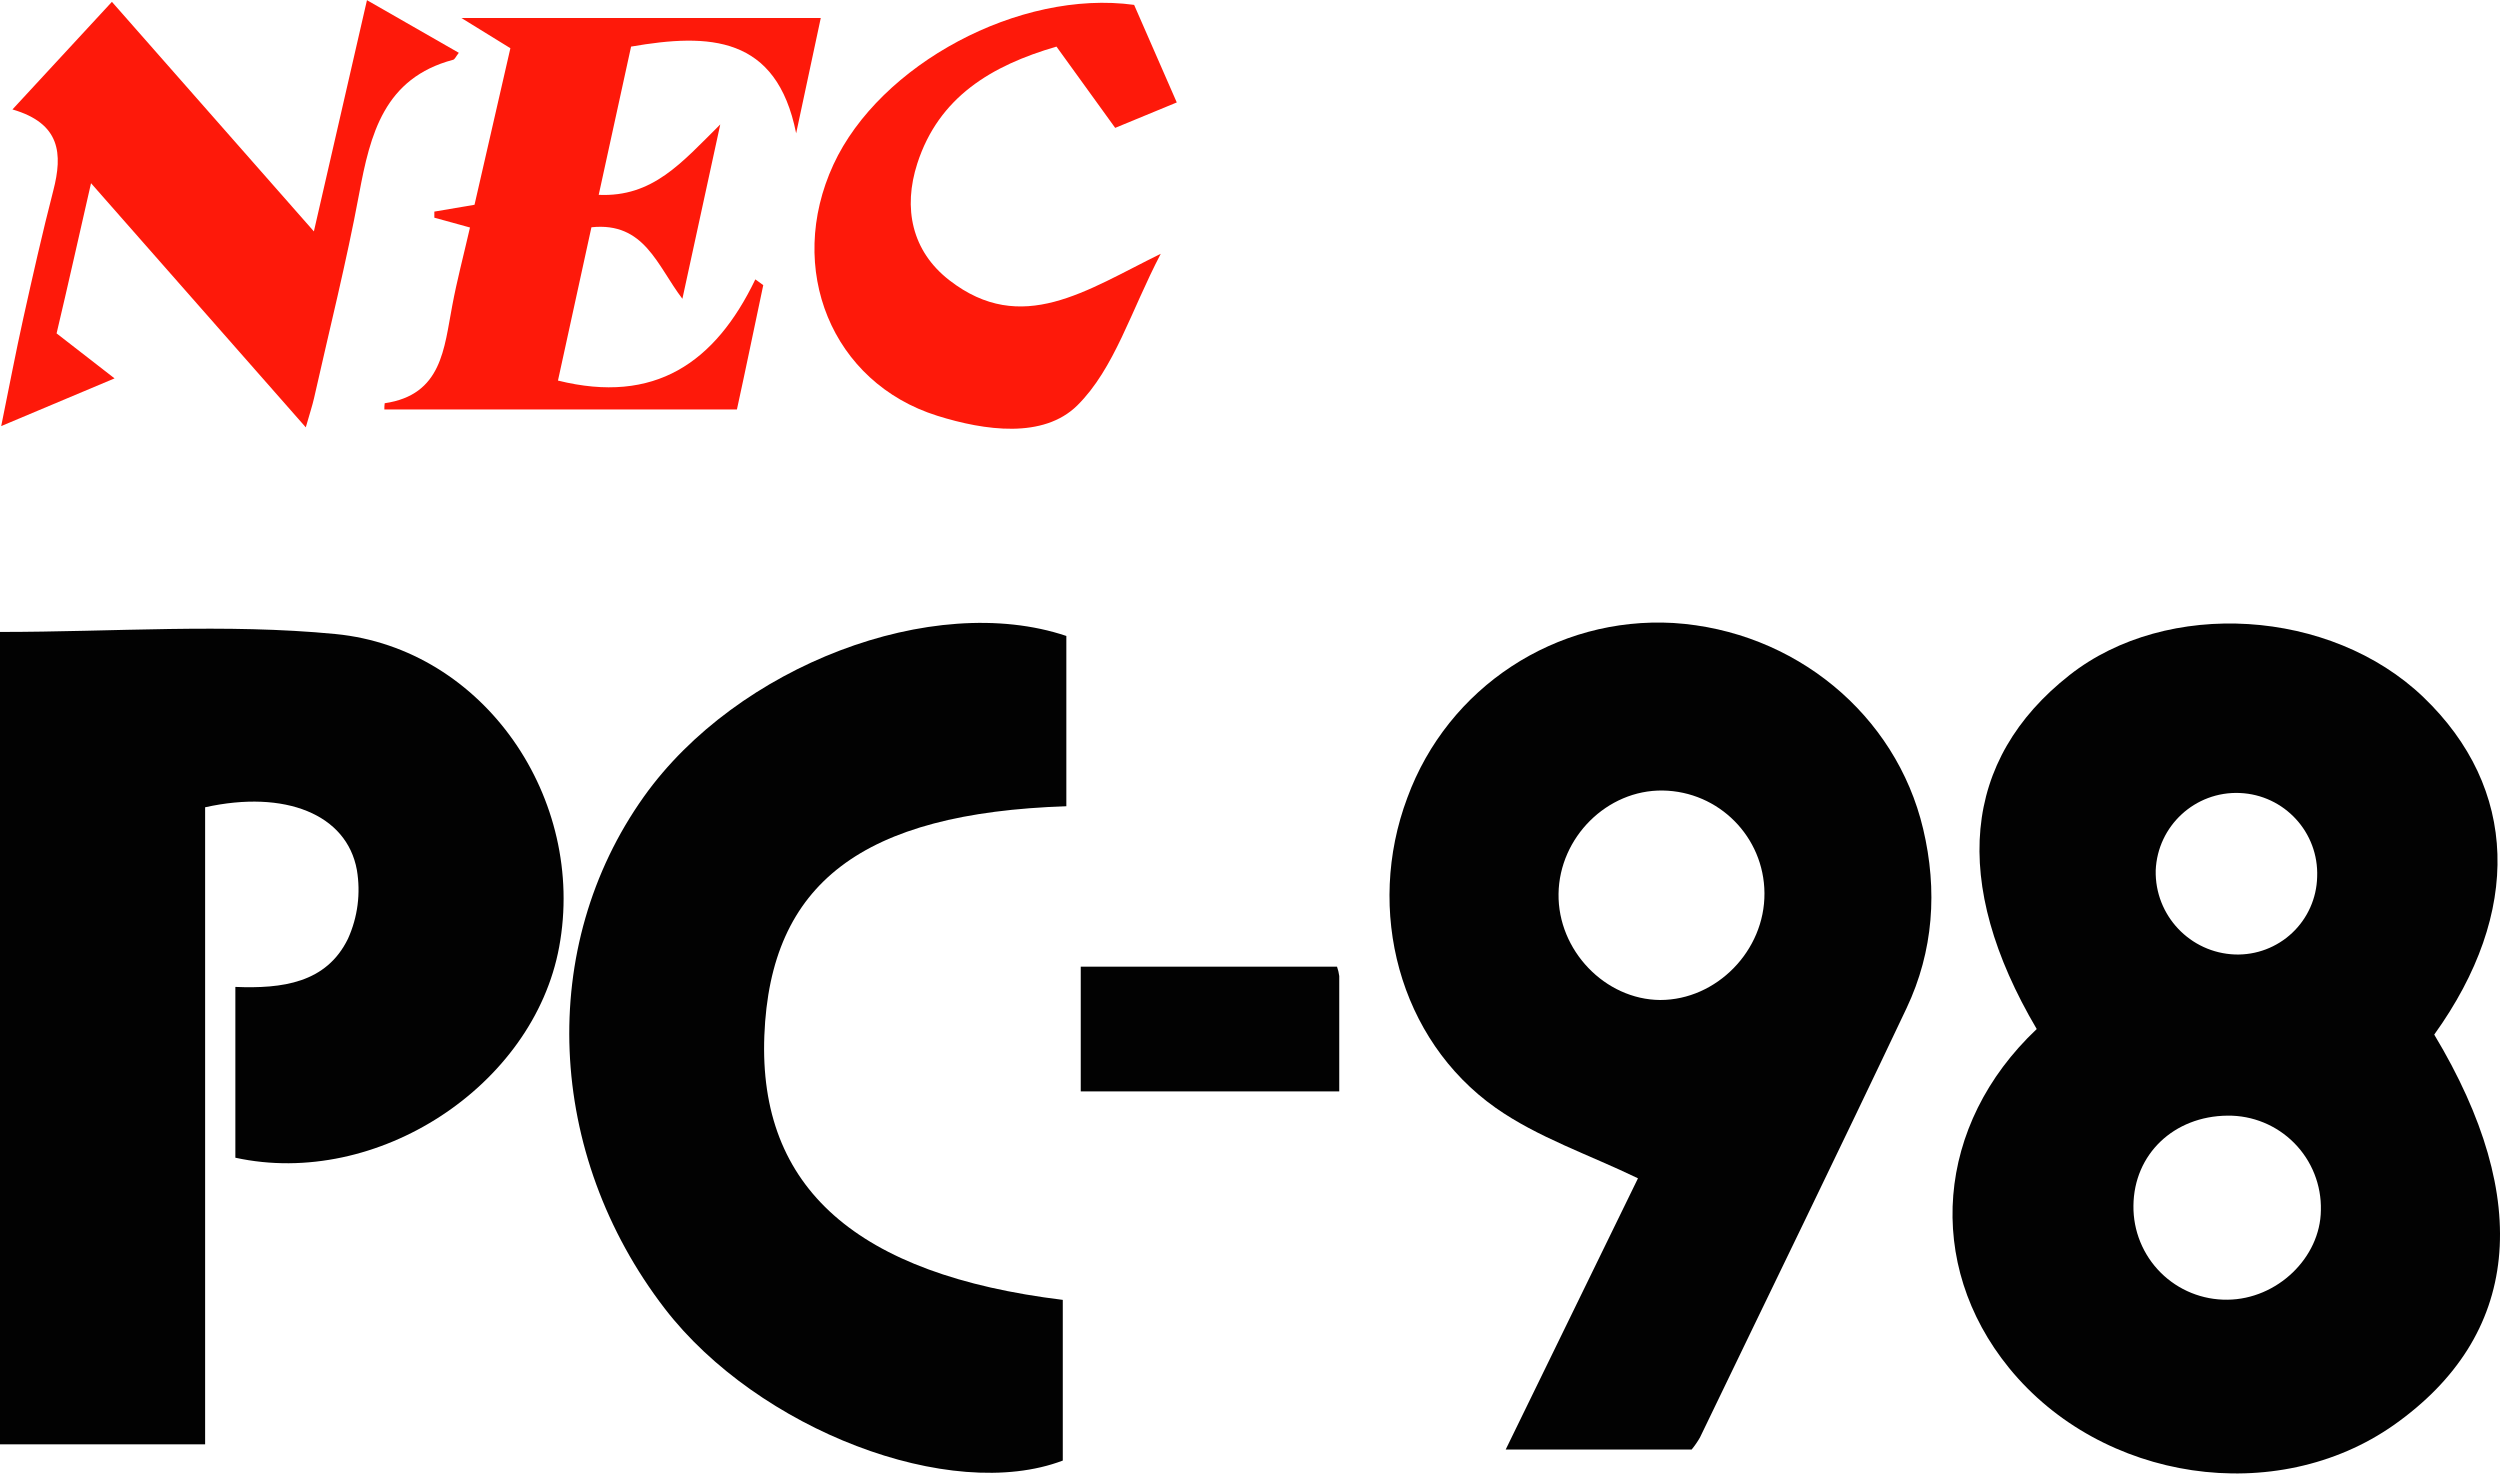
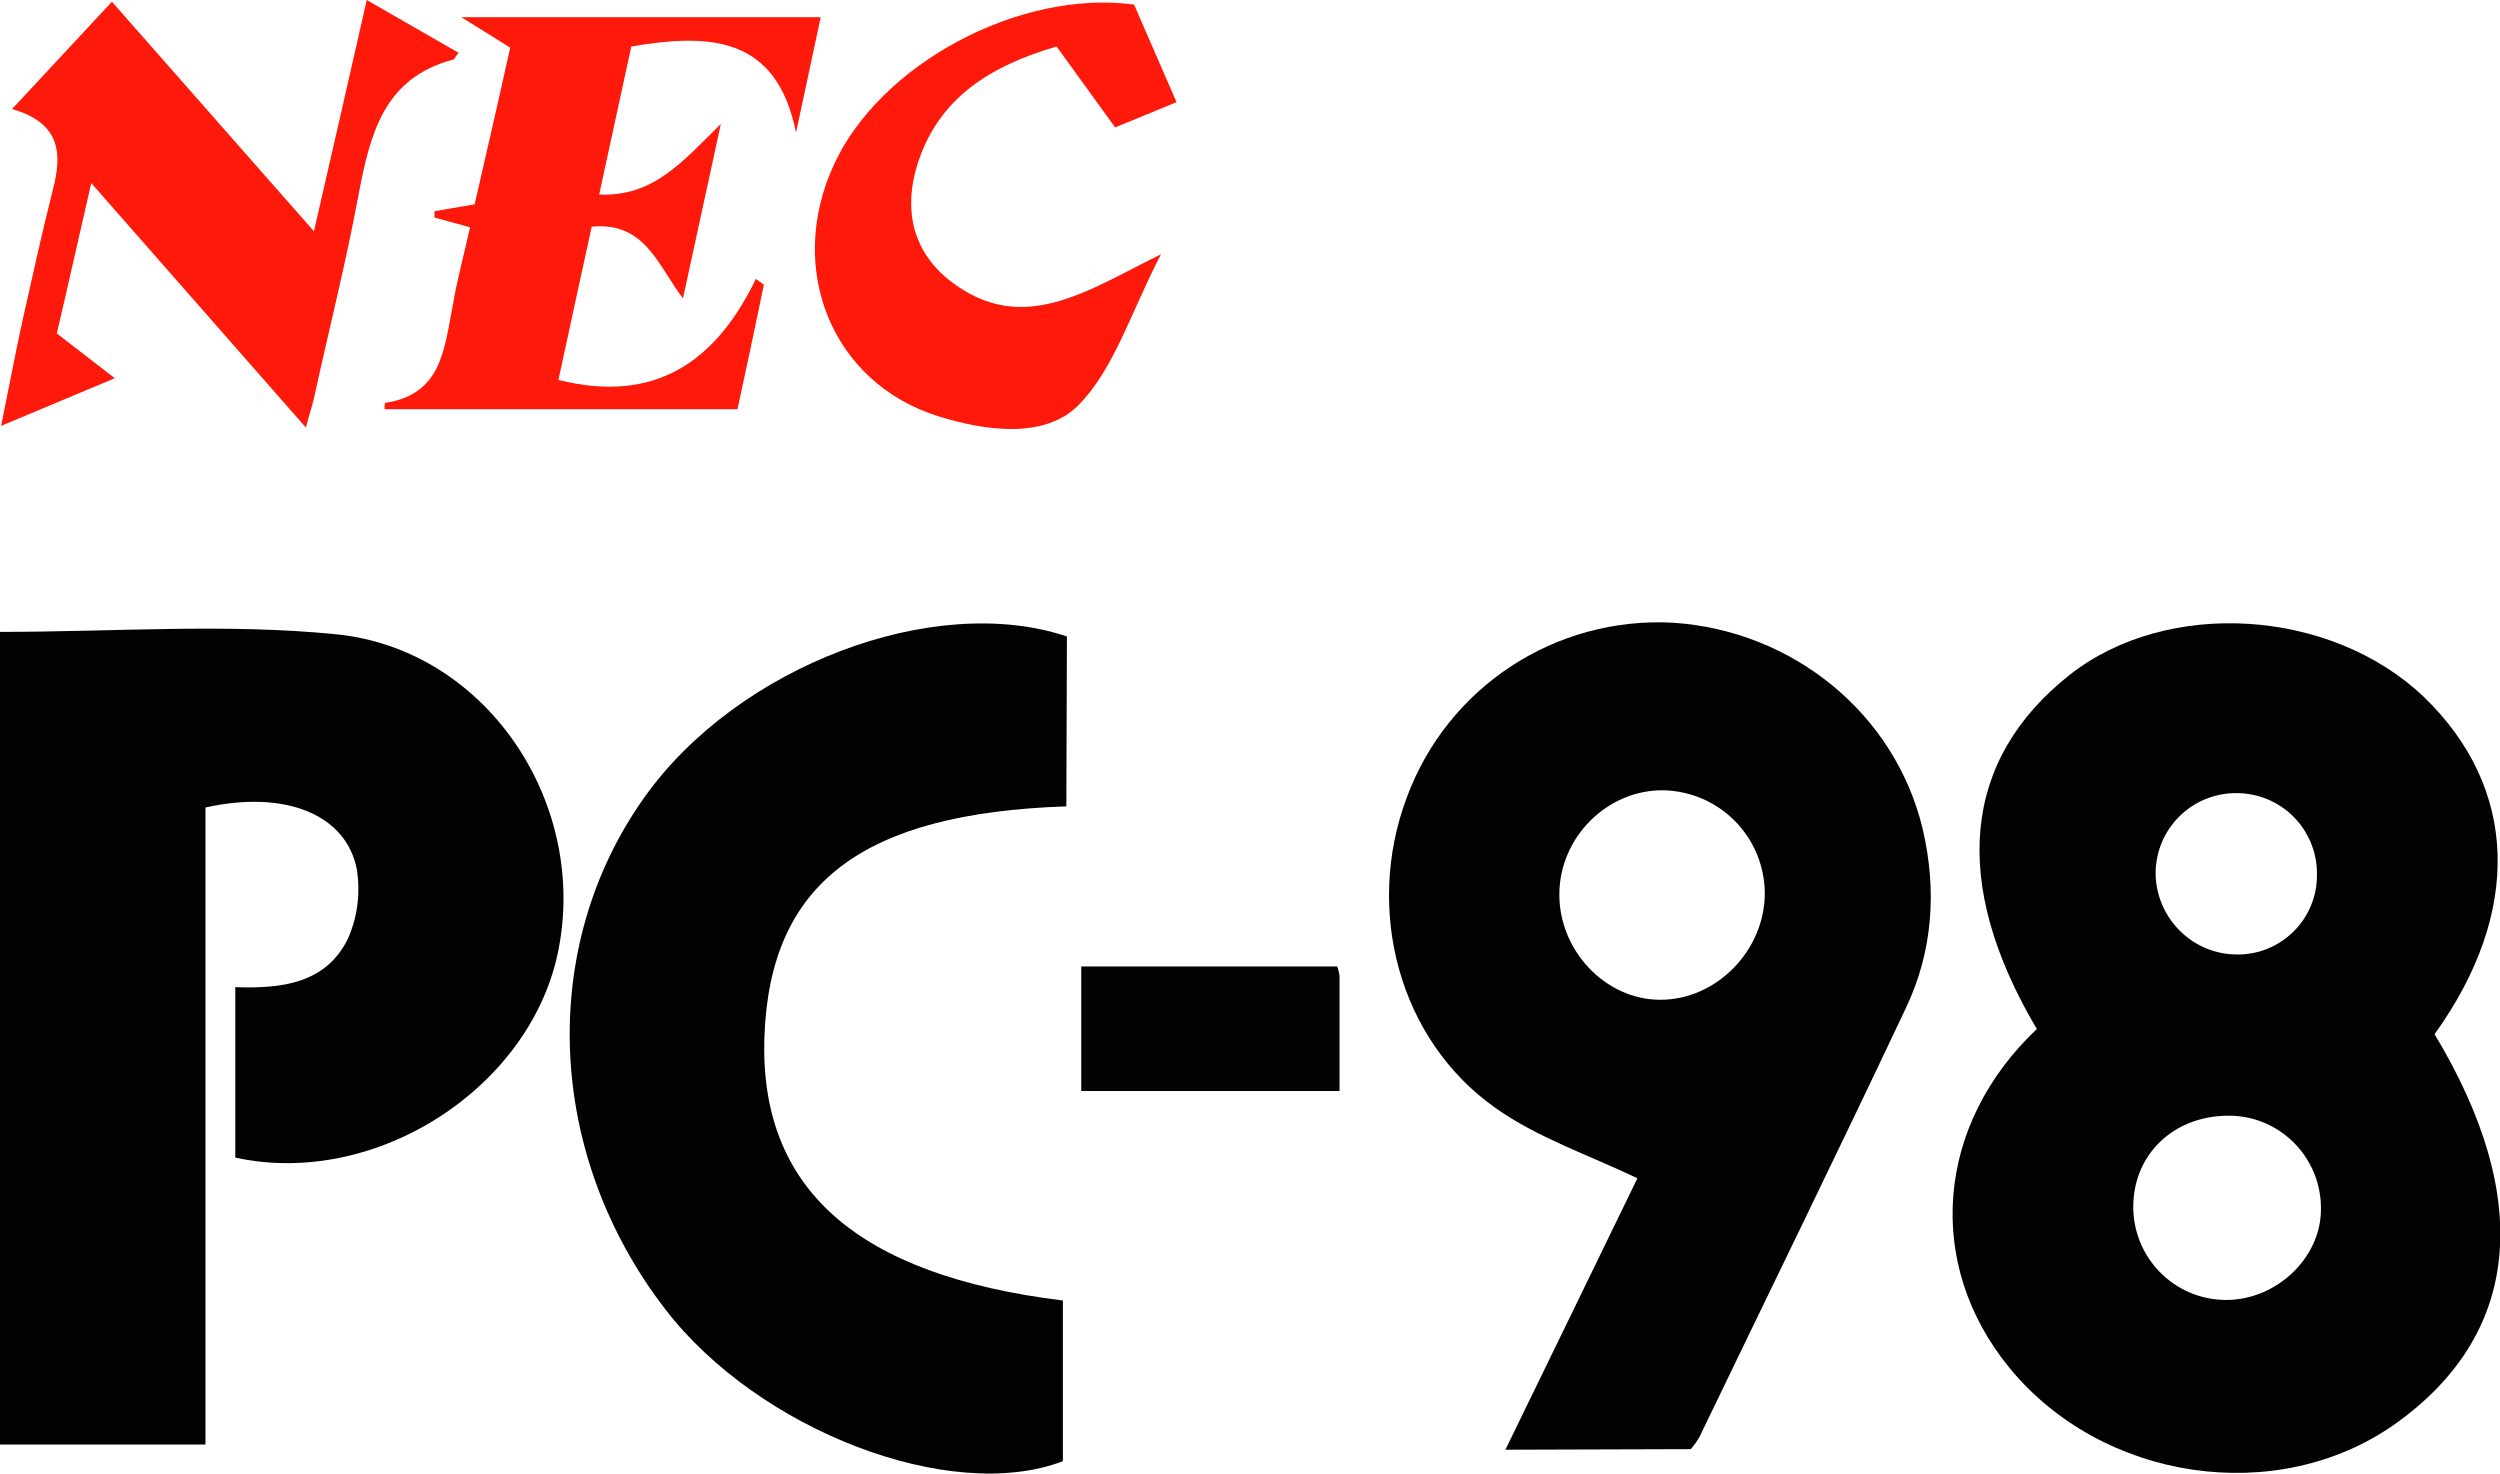
- <svg xmlns="http://www.w3.org/2000/svg" id="Layer_1" data-name="Layer 1" viewBox="0 0 435.6 256.69">
-   <defs>
-     <style>.cls-1{fill:#020202;}.cls-2{fill:#fe190a;}</style>
-   </defs>
-   <path class="cls-1" d="M382.27,295.06c-15.06-25.54-13-46.94,5.7-61.66,17-13.39,45.55-11.62,61.67,3.83,16.54,15.86,17.23,37.46,1.89,58.8,17.39,28.92,14.94,52.49-7,68-20.52,14.44-50.93,9.94-67.09-9.93C362.72,336,364.65,311.69,382.27,295.06Zm33.25,15.09c-9.37.08-16.32,6.73-16.4,15.69a16.17,16.17,0,0,0,16.39,16.38c8.64-.08,16.19-7.31,16.27-15.6A16.08,16.08,0,0,0,415.52,310.15Zm15.61-41.58A14.06,14.06,0,1,0,403,267.42a14.35,14.35,0,0,0,13.82,14.65A13.85,13.85,0,0,0,431.13,268.57Z" transform="translate(-27.39 -115.76)" />
-   <path class="cls-1" d="M27.39,225.87c19.87,0,39.31-1.49,58.43.36,26,2.52,43.76,28.81,39,54.52C120.36,305,93.06,322.87,68.4,317.48V287.72c8.16.33,15.85-.66,19.62-8.39a20.69,20.69,0,0,0,1.55-12c-1.76-9.68-12.49-14-26.44-10.91v111H27.39Z" transform="translate(-27.39 -115.76)" />
-   <path class="cls-1" d="M289.74,368.33c8.09-16.6,15.84-32.48,23.05-47.26-8.57-4.15-17.48-7.12-24.82-12.3-16.82-11.89-22.71-34.45-15.37-54A46.56,46.56,0,0,1,319,224.31c21,1.35,38.74,15.86,43.48,35.88,2.53,10.67,1.81,21.29-2.89,31.23-11.84,25-24,49.89-36,74.81a15.42,15.42,0,0,1-1.45,2.1ZM316.66,290c9.82,0,18.25-8.6,18.17-18.62a18,18,0,0,0-17.74-17.88c-9.67-.13-18,8.15-18.14,18S307.05,289.93,316.66,290Z" transform="translate(-27.39 -115.76)" />
-   <path class="cls-1" d="M213.19,256.24c-35.61,1.18-51.58,13.42-52.62,39.95s16.06,41.66,52,46.06v28c-19.61,7.45-53.1-5.39-69.34-26.47-20.77-27-22.25-63.07-3.65-89.21,16.21-22.77,50.36-35.82,73.61-28Z" transform="translate(-27.39 -115.76)" />
-   <path class="cls-2" d="M43.25,147.68c-2.17,9.5-4,17.72-6,26.17l10.1,7.84L27.6,190c1.41-6.93,2.53-12.83,3.83-18.7,1.66-7.47,3.34-14.94,5.25-22.35,1.65-6.39,1.27-11.69-7.12-14.12l17.33-18.75,35.19,40c3.19-13.93,6.12-26.65,9.25-40.29l16,9.17c-.56.74-.71,1.15-1,1.22-12,3.2-14.43,12.92-16.37,23.38-2.22,11.93-5.19,23.72-7.85,35.57-.31,1.36-.76,2.69-1.44,5.09Z" transform="translate(-27.39 -115.76)" />
-   <path class="cls-2" d="M109.28,155.4l-6.21-1.71,0-1.06,7-1.19c2-8.72,4.09-17.84,6.25-27.28l-8.53-5.26h62.61c-1.5,7-2.9,13.56-4.29,20.09-3.39-17.06-15.15-17.47-28.76-15.11-1.83,8.37-3.68,16.87-5.64,25.83,9.41.42,14.41-5.56,21.18-12.27-2.41,11.11-4.42,20.32-6.6,30.38-4.41-5.78-6.59-13.43-15.85-12.46-2,9.1-3.91,17.92-5.83,26.71C141.45,186.26,152,179,159,164.44l1.38,1c-1.53,7.2-3,14.39-4.59,21.67H94.36a6.92,6.92,0,0,1,.06-1.09c10-1.46,10.34-9.57,11.77-17C107,164.66,108.15,160.33,109.28,155.4Z" transform="translate(-27.39 -115.76)" />
-   <path class="cls-2" d="M225,116.61l7.43,17-10.73,4.43-10.23-14.16c-11.34,3.3-20.51,8.79-24.25,20.37-2.5,7.75-1,15.24,5.6,20.35,12.6,9.76,23.83,1.75,36.82-4.62-5.2,9.94-8.06,20-14.54,26.42-5.91,5.83-16.08,4.41-24.38,1.81-18.42-5.77-26.49-25.63-18.11-43.78C180.67,127,205,113.87,225,116.61Z" transform="translate(-27.39 -115.76)" />
-   <path class="cls-1" d="M260.35,284.19a7.9,7.9,0,0,1,.39,1.63c0,6.63,0,13.26,0,20.1H215.7V284.19Z" transform="translate(-27.39 -115.76)" />
+ <svg xmlns="http://www.w3.org/2000/svg" version="1.1" id="Layer_1" x="0px" y="0px" width="435.6px" height="256.7px" viewBox="0 0 435.6 256.7" style="enable-background:new 0 0 435.6 256.7;" xml:space="preserve">
+   <style type="text/css">
+ 	.st0{fill:#020202;}
+ 	.st1{fill:#FE190A;}
+ </style>
+   <path class="st0" d="M354.9,179.3c-15.1-25.5-13-46.9,5.7-61.7c17-13.4,45.5-11.6,61.7,3.8c16.5,15.9,17.2,37.5,1.9,58.8  c17.4,28.9,14.9,52.5-7,68c-20.5,14.4-50.9,9.9-67.1-9.9C335.3,220.2,337.3,195.9,354.9,179.3z M388.1,194.4  c-9.4,0.1-16.3,6.7-16.4,15.7c-0.1,8.9,7,16.3,16,16.4c0.1,0,0.3,0,0.4,0c8.6-0.1,16.2-7.3,16.3-15.6c0.2-8.9-6.8-16.3-15.7-16.5  C388.5,194.4,388.3,194.4,388.1,194.4z M403.7,152.8c0.3-7.8-5.7-14.3-13.5-14.6s-14.3,5.7-14.6,13.5l0,0c-0.2,7.8,6,14.4,13.8,14.6  c7.6,0.3,14.1-5.7,14.3-13.4C403.7,152.9,403.7,152.9,403.7,152.8L403.7,152.8z" />
+   <path class="st0" d="M0,110.1c19.9,0,39.3-1.5,58.4,0.4c26,2.5,43.8,28.8,39,54.5C93,189.2,65.7,207.1,41,201.7V172  c8.2,0.3,15.8-0.7,19.6-8.4c1.7-3.8,2.2-7.9,1.6-12c-1.8-9.7-12.5-14-26.4-10.9v111H0V110.1z" />
+   <path class="st0" d="M262.3,252.6c8.1-16.6,15.8-32.5,23-47.3c-8.6-4.1-17.5-7.1-24.8-12.3c-16.8-11.9-22.7-34.5-15.4-54  c7.1-19.3,25.9-31.6,46.4-30.5c21,1.4,38.7,15.9,43.5,35.9c2.5,10.7,1.8,21.3-2.9,31.2c-11.8,25-24,49.9-36,74.8  c-0.4,0.7-0.9,1.4-1.5,2.1L262.3,252.6z M289.3,174.2c9.8,0,18.2-8.6,18.2-18.6c-0.1-9.8-7.9-17.7-17.7-17.9  c-9.7-0.1-18,8.1-18.1,18S279.7,174.2,289.3,174.2z" />
+   <path class="st0" d="M185.8,140.5c-35.6,1.2-51.6,13.4-52.6,40s16.1,41.7,52,46.1v28c-19.6,7.5-53.1-5.4-69.3-26.5  c-20.8-27-22.2-63.1-3.6-89.2c16.2-22.8,50.4-35.8,73.6-28L185.8,140.5z" />
+   <path class="st1" d="M15.9,31.9c-2.2,9.5-4,17.7-6,26.2L20,65.9L0.2,74.2C1.6,67.3,2.7,61.4,4,55.5c1.7-7.5,3.3-14.9,5.2-22.4  c1.7-6.4,1.3-11.7-7.1-14.1L19.5,0.3l35.2,40c3.2-13.9,6.1-26.6,9.2-40.3l16,9.2c-0.6,0.7-0.7,1.2-1,1.2  c-12,3.2-14.4,12.9-16.4,23.4c-2.2,11.9-5.2,23.7-7.8,35.6c-0.3,1.4-0.8,2.7-1.4,5.1L15.9,31.9z" />
+   <path class="st1" d="M81.9,39.6l-6.2-1.7v-1.1l7-1.2c2-8.7,4.1-17.8,6.2-27.3l-8.5-5.3H143c-1.5,7-2.9,13.6-4.3,20.1  C135.3,6.2,123.6,5.8,110,8.1c-1.8,8.4-3.7,16.9-5.6,25.8c9.4,0.4,14.4-5.6,21.2-12.3c-2.4,11.1-4.4,20.3-6.6,30.4  c-4.4-5.8-6.6-13.4-15.9-12.5c-2,9.1-3.9,17.9-5.8,26.7c16.8,4.2,27.4-3.1,34.4-17.6l1.4,1c-1.5,7.2-3,14.4-4.6,21.7H67  c0-0.4,0-0.7,0.1-1.1c10-1.5,10.3-9.6,11.8-17C79.6,48.9,80.8,44.6,81.9,39.6z" />
+   <path class="st1" d="M197.6,0.8l7.4,17l-10.7,4.4L184.1,8.1c-11.3,3.3-20.5,8.8-24.2,20.4c-2.5,7.8-1,15.2,5.6,20.4  c12.6,9.8,23.8,1.8,36.8-4.6c-5.2,9.9-8.1,20-14.5,26.4c-5.9,5.8-16.1,4.4-24.4,1.8c-18.4-5.8-26.5-25.6-18.1-43.8  C153.3,11.2,177.6-1.9,197.6,0.8z" />
+   <path class="st0" d="M233,168.4c0.2,0.5,0.3,1.1,0.4,1.6c0,6.6,0,13.3,0,20.1h-45v-21.7H233z" />
</svg>
